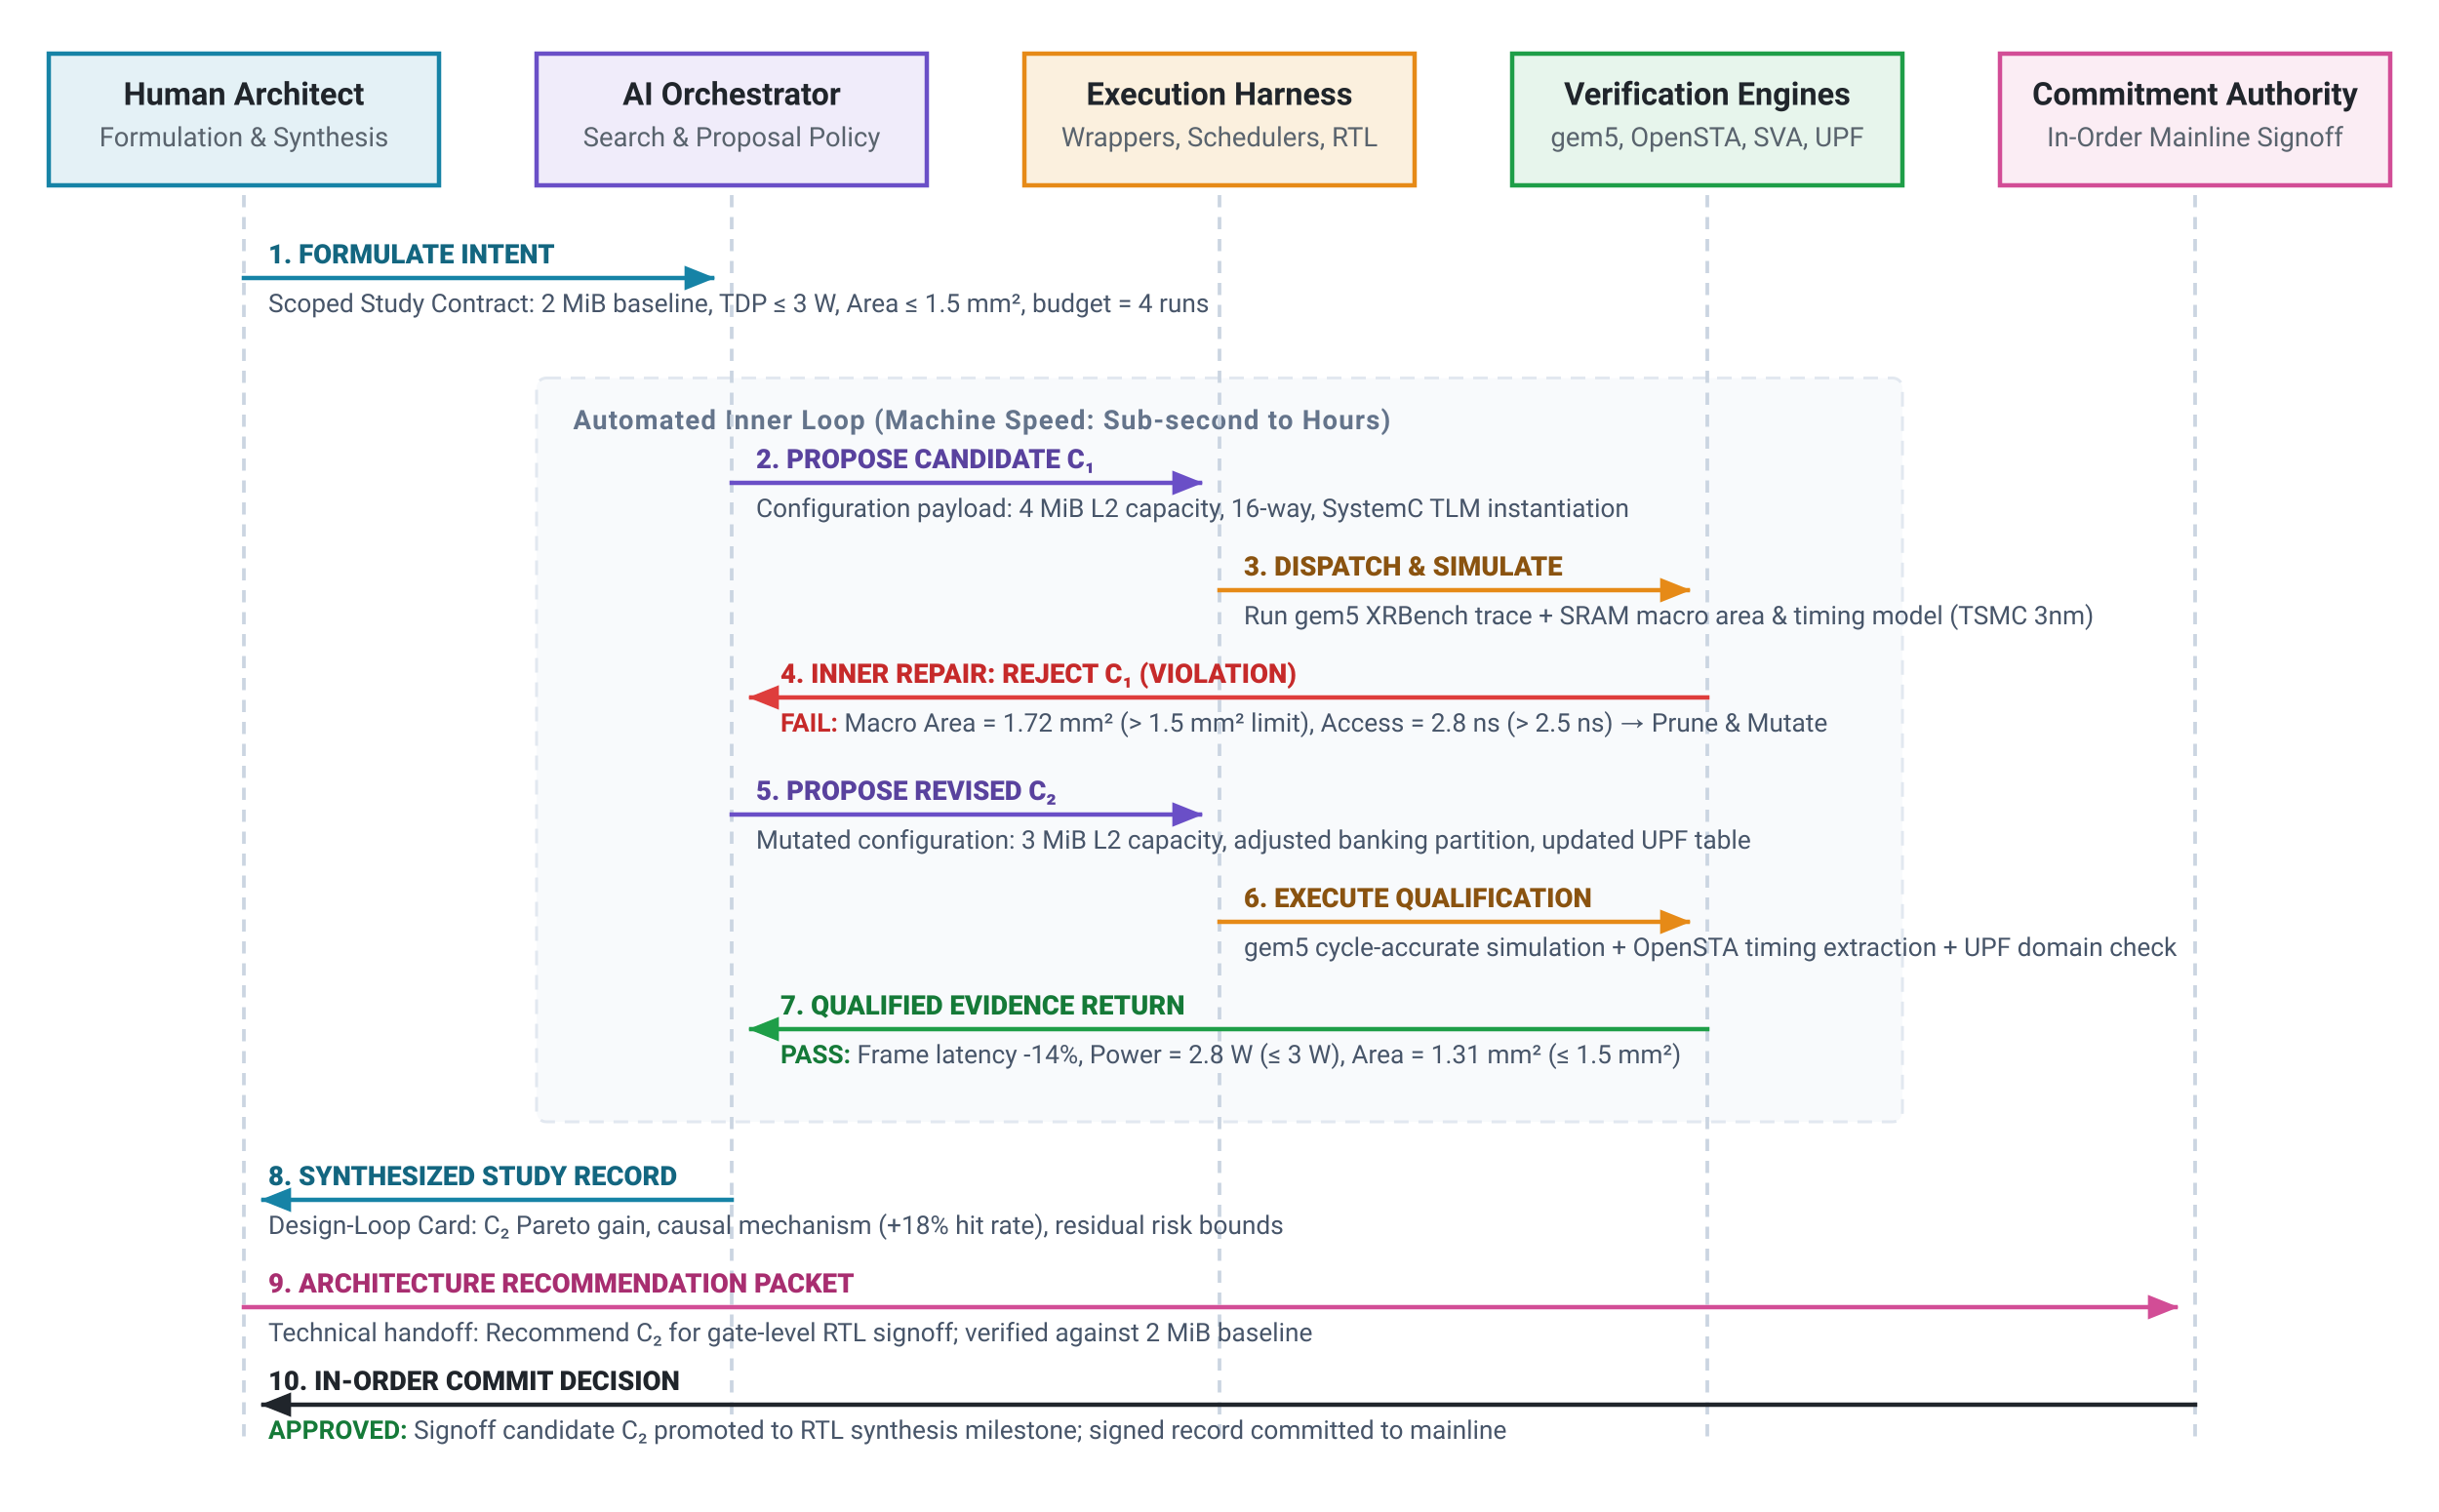
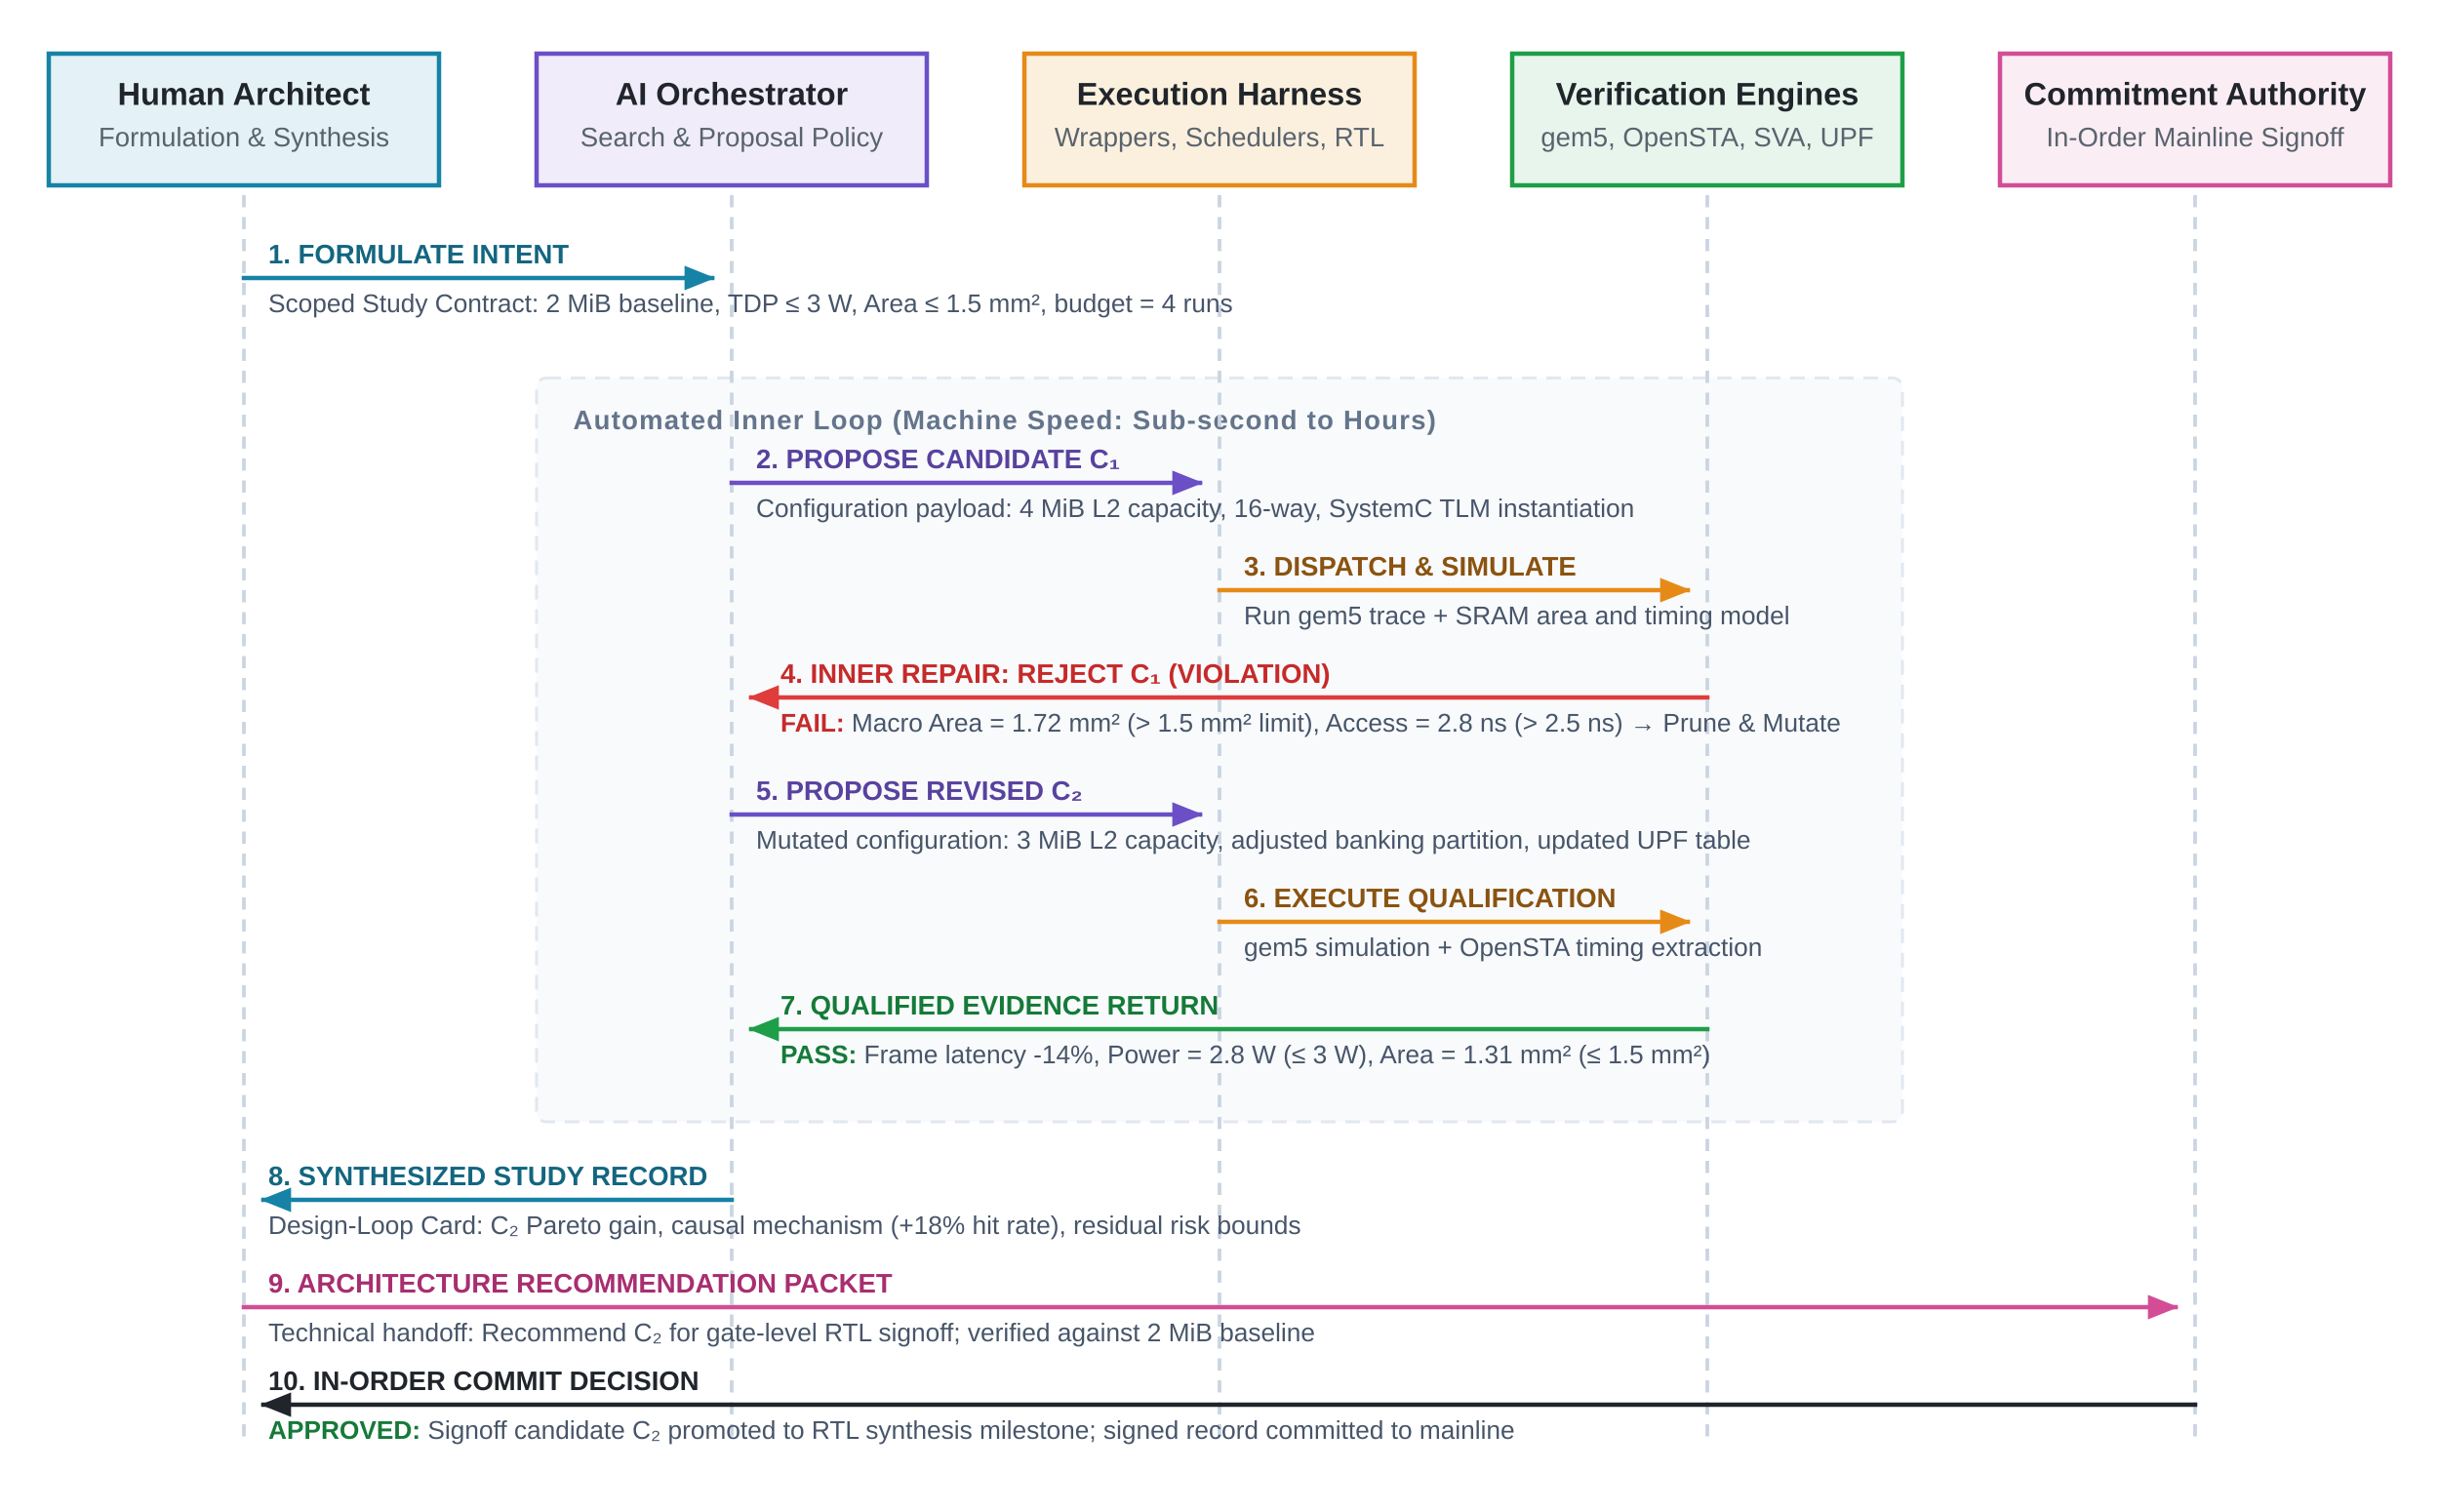
<svg xmlns="http://www.w3.org/2000/svg" viewBox="0 0 1000 620" width="1000" height="620" role="img" aria-labelledby="seq-title seq-desc">
  <defs>
    <marker id="arr-dark" viewBox="0 0 10 10" refX="9" refY="5" markerWidth="7" markerHeight="7" orient="auto">
      <path d="M 0 1 L 10 5 L 0 9 z" fill="#20252B" />
    </marker>
    <marker id="arr-teal" viewBox="0 0 10 10" refX="9" refY="5" markerWidth="7" markerHeight="7" orient="auto">
      <path d="M 0 1 L 10 5 L 0 9 z" fill="#1683A6" />
    </marker>
    <marker id="arr-violet" viewBox="0 0 10 10" refX="9" refY="5" markerWidth="7" markerHeight="7" orient="auto">
      <path d="M 0 1 L 10 5 L 0 9 z" fill="#6A4FC7" />
    </marker>
    <marker id="arr-amber" viewBox="0 0 10 10" refX="9" refY="5" markerWidth="7" markerHeight="7" orient="auto">
      <path d="M 0 1 L 10 5 L 0 9 z" fill="#E68A17" />
    </marker>
    <marker id="arr-green" viewBox="0 0 10 10" refX="9" refY="5" markerWidth="7" markerHeight="7" orient="auto">
      <path d="M 0 1 L 10 5 L 0 9 z" fill="#1E9E48" />
    </marker>
    <marker id="arr-red" viewBox="0 0 10 10" refX="9" refY="5" markerWidth="7" markerHeight="7" orient="auto">
      <path d="M 0 1 L 10 5 L 0 9 z" fill="#DE3D3C" />
    </marker>
    <marker id="arr-magenta" viewBox="0 0 10 10" refX="9" refY="5" markerWidth="7" markerHeight="7" orient="auto">
      <path d="M 0 1 L 10 5 L 0 9 z" fill="#D24D96" />
    </marker>
    <style>
-       .fnt { font-family: -apple-system, BlinkMacSystemFont, "Segoe UI", Roboto, Helvetica, Arial, sans-serif; }
+       .fnt { font-family: Arial, Helvetica, sans-serif; }
      .col-box { stroke-width: 1.8; }
      .col-title { font-size: 13px; font-weight: 700; fill: #20252B; }
      .col-sub { font-size: 11px; fill: #59636D; }
      .lifeline { stroke: #CBD5E1; stroke-width: 1.5; stroke-dasharray: 5 4; }
      .msg-line { stroke-width: 1.8; stroke-linecap: square; }
      .msg-num { font-size: 11px; font-weight: 800; }
      .msg-lbl { font-size: 12px; font-weight: 700; }
      .msg-detail { font-size: 10.5px; fill: #475569; }
      .region-bg { fill: #F8FAFC; stroke: #E2E8F0; stroke-width: 1.2; stroke-dasharray: 6 4; }
      .region-tag { font-size: 11px; font-weight: 700; letter-spacing: 0.5px; text-transform: uppercase; }
      .status-pass { fill: #157A38; font-weight: 700; }
      .status-fail { fill: #C62A2A; font-weight: 700; }
      .note-box { fill: #FFFFFF; stroke-width: 1.2; }
    </style>
  </defs>
  <rect width="1000" height="620" fill="#FFFFFF" />
  <g class="fnt">
    <rect class="region-bg" x="220" y="155" width="560" height="305" rx="4" />
    <text class="region-tag" x="235" y="176" fill="#64748B">Automated Inner Loop (Machine Speed: Sub-second to Hours)</text>
    <line class="lifeline" x1="100" y1="80" x2="100" y2="590" />
    <line class="lifeline" x1="300" y1="80" x2="300" y2="590" />
    <line class="lifeline" x1="500" y1="80" x2="500" y2="590" />
    <line class="lifeline" x1="700" y1="80" x2="700" y2="590" />
    <line class="lifeline" x1="900" y1="80" x2="900" y2="590" />
    <rect class="col-box" x="20" y="22" width="160" height="54" fill="#E4F1F6" stroke="#1683A6" />
    <text class="col-title" x="100" y="43" text-anchor="middle">Human Architect</text>
    <text class="col-sub" x="100" y="60" text-anchor="middle">Formulation &amp; Synthesis</text>
    <rect class="col-box" x="220" y="22" width="160" height="54" fill="#F0ECFA" stroke="#6A4FC7" />
    <text class="col-title" x="300" y="43" text-anchor="middle">AI Orchestrator</text>
    <text class="col-sub" x="300" y="60" text-anchor="middle">Search &amp; Proposal Policy</text>
    <rect class="col-box" x="420" y="22" width="160" height="54" fill="#FBF0DE" stroke="#E68A17" />
    <text class="col-title" x="500" y="43" text-anchor="middle">Execution Harness</text>
    <text class="col-sub" x="500" y="60" text-anchor="middle">Wrappers, Schedulers, RTL</text>
    <rect class="col-box" x="620" y="22" width="160" height="54" fill="#E7F5EC" stroke="#1E9E48" />
    <text class="col-title" x="700" y="43" text-anchor="middle">Verification Engines</text>
    <text class="col-sub" x="700" y="60" text-anchor="middle">gem5, OpenSTA, SVA, UPF</text>
    <rect class="col-box" x="820" y="22" width="160" height="54" fill="#FBEDF4" stroke="#D24D96" />
    <text class="col-title" x="900" y="43" text-anchor="middle">Commitment Authority</text>
    <text class="col-sub" x="900" y="60" text-anchor="middle">In-Order Mainline Signoff</text>
    <g transform="translate(0, 102)">
      <line class="msg-line" x1="100" y1="12" x2="292" y2="12" stroke="#1683A6" marker-end="url(#arr-teal)" />
      <text class="msg-num" x="110" y="6" fill="#136680">1. FORMULATE INTENT</text>
      <text class="msg-detail" x="110" y="26">Scoped Study Contract: 2 MiB baseline, TDP ≤ 3 W, Area ≤ 1.5 mm², budget = 4 runs</text>
    </g>
    <g transform="translate(0, 186)">
      <line class="msg-line" x1="300" y1="12" x2="492" y2="12" stroke="#6A4FC7" marker-end="url(#arr-violet)" />
      <text class="msg-num" x="310" y="6" fill="#59429E">2. PROPOSE CANDIDATE C₁</text>
      <text class="msg-detail" x="310" y="26">Configuration payload: 4 MiB L2 capacity, 16-way, SystemC TLM instantiation</text>
    </g>
    <g transform="translate(0, 230)">
      <line class="msg-line" x1="500" y1="12" x2="692" y2="12" stroke="#E68A17" marker-end="url(#arr-amber)" />
      <text class="msg-num" x="510" y="6" fill="#8A5310">3. DISPATCH &amp; SIMULATE</text>
-       <text class="msg-detail" x="510" y="26">Run gem5 XRBench trace + SRAM macro area &amp; timing model (TSMC 3nm)</text>
+       <text class="msg-detail" x="510" y="26">Run gem5 trace + SRAM area and timing model</text>
    </g>
    <g transform="translate(0, 274)">
      <line class="msg-line" x1="700" y1="12" x2="308" y2="12" stroke="#DE3D3C" marker-end="url(#arr-red)" />
      <text class="msg-num" x="320" y="6" fill="#C62A2A">4. INNER REPAIR: REJECT C₁ (VIOLATION)</text>
      <text class="msg-detail" x="320" y="26">
        <tspan class="status-fail">FAIL:</tspan> Macro Area = 1.72 mm² (&gt; 1.5 mm² limit), Access = 2.8 ns (&gt; 2.5 ns) → Prune &amp; Mutate</text>
    </g>
    <g transform="translate(0, 322)">
      <line class="msg-line" x1="300" y1="12" x2="492" y2="12" stroke="#6A4FC7" marker-end="url(#arr-violet)" />
      <text class="msg-num" x="310" y="6" fill="#59429E">5. PROPOSE REVISED C₂</text>
      <text class="msg-detail" x="310" y="26">Mutated configuration: 3 MiB L2 capacity, adjusted banking partition, updated UPF table</text>
    </g>
    <g transform="translate(0, 366)">
      <line class="msg-line" x1="500" y1="12" x2="692" y2="12" stroke="#E68A17" marker-end="url(#arr-amber)" />
      <text class="msg-num" x="510" y="6" fill="#8A5310">6. EXECUTE QUALIFICATION</text>
-       <text class="msg-detail" x="510" y="26">gem5 cycle-accurate simulation + OpenSTA timing extraction + UPF domain check</text>
+       <text class="msg-detail" x="510" y="26">gem5 simulation + OpenSTA timing extraction</text>
    </g>
    <g transform="translate(0, 410)">
      <line class="msg-line" x1="700" y1="12" x2="308" y2="12" stroke="#1E9E48" marker-end="url(#arr-green)" />
      <text class="msg-num" x="320" y="6" fill="#157A38">7. QUALIFIED EVIDENCE RETURN</text>
      <text class="msg-detail" x="320" y="26">
        <tspan class="status-pass">PASS:</tspan> Frame latency -14%, Power = 2.8 W (≤ 3 W), Area = 1.31 mm² (≤ 1.5 mm²)</text>
    </g>
    <g transform="translate(0, 480)">
      <line class="msg-line" x1="300" y1="12" x2="108" y2="12" stroke="#1683A6" marker-end="url(#arr-teal)" />
      <text class="msg-num" x="110" y="6" fill="#136680">8. SYNTHESIZED STUDY RECORD</text>
      <text class="msg-detail" x="110" y="26">Design-Loop Card: C₂ Pareto gain, causal mechanism (+18% hit rate), residual risk bounds</text>
    </g>
    <g transform="translate(0, 524)">
      <line class="msg-line" x1="100" y1="12" x2="892" y2="12" stroke="#D24D96" marker-end="url(#arr-magenta)" />
      <text class="msg-num" x="110" y="6" fill="#A82E70">9. ARCHITECTURE RECOMMENDATION PACKET</text>
      <text class="msg-detail" x="110" y="26">Technical handoff: Recommend C₂ for gate-level RTL signoff; verified against 2 MiB baseline</text>
    </g>
    <g transform="translate(0, 564)">
      <line class="msg-line" x1="900" y1="12" x2="108" y2="12" stroke="#20252B" marker-end="url(#arr-dark)" />
      <text class="msg-num" x="110" y="6" fill="#20252B">10. IN-ORDER COMMIT DECISION</text>
      <text class="msg-detail" x="110" y="26">
        <tspan style="font-weight:700; fill:#157A38;">APPROVED:</tspan> Signoff candidate C₂ promoted to RTL synthesis milestone; signed record committed to mainline</text>
    </g>
  </g>
</svg>
